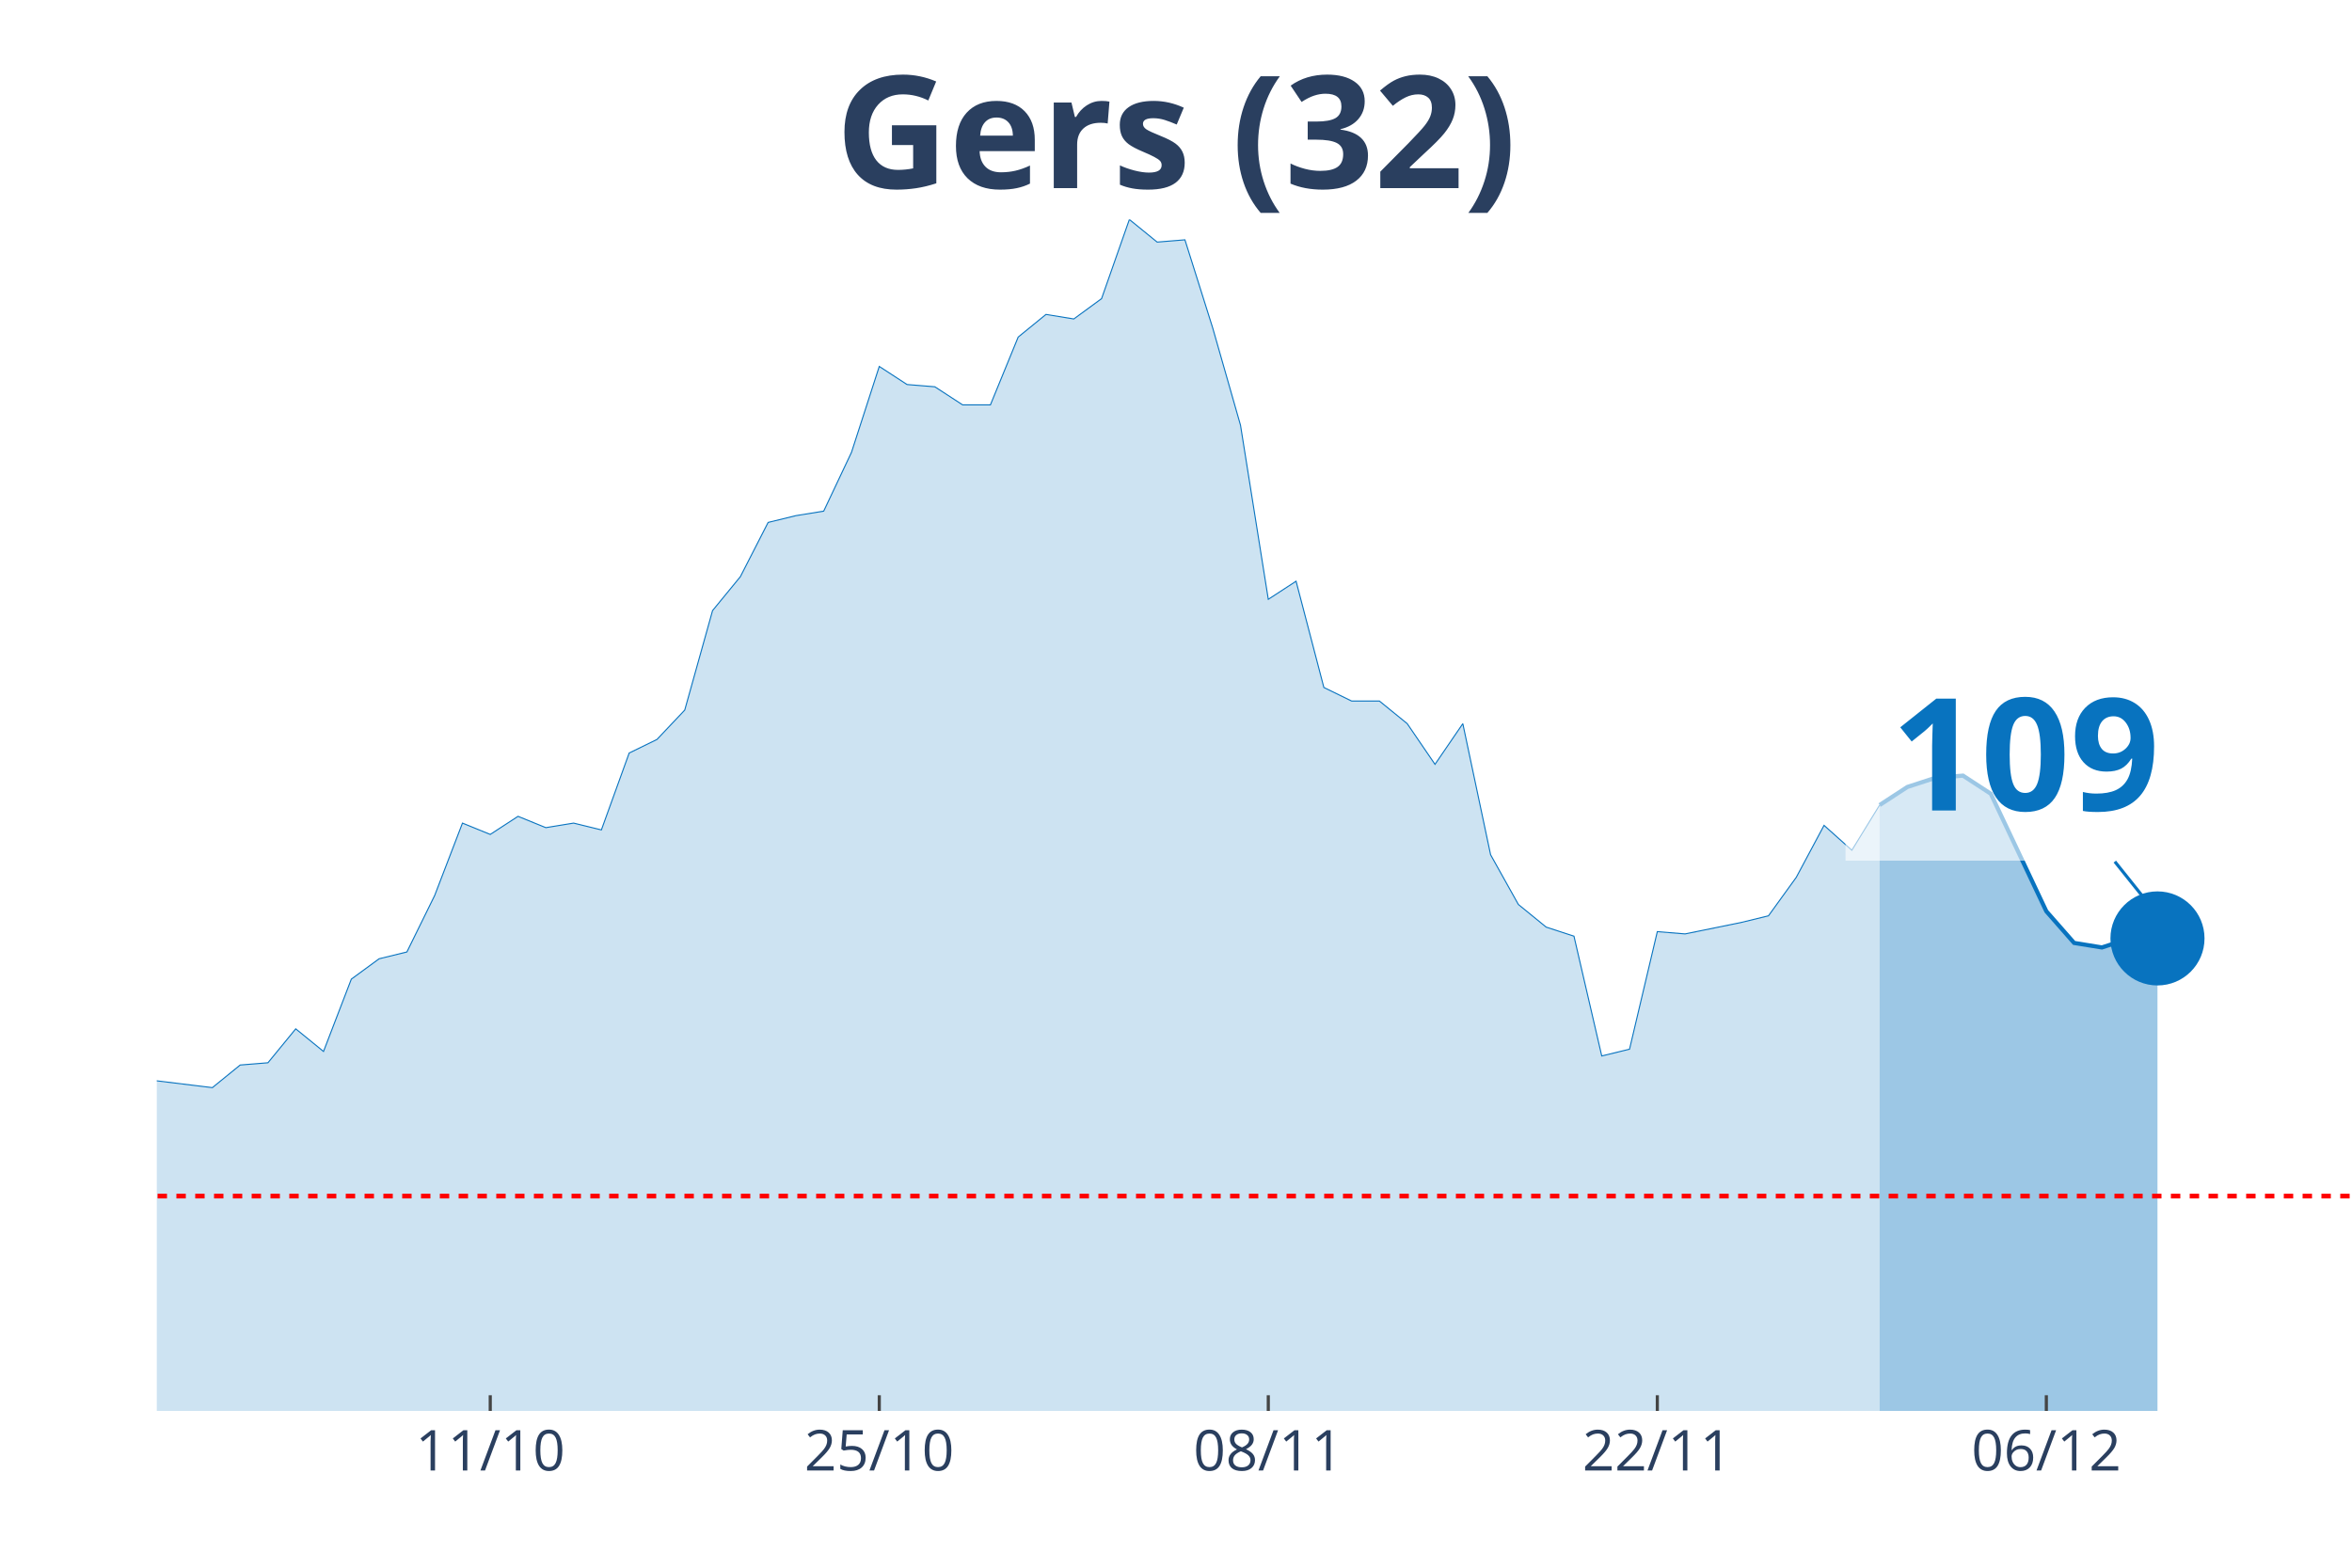
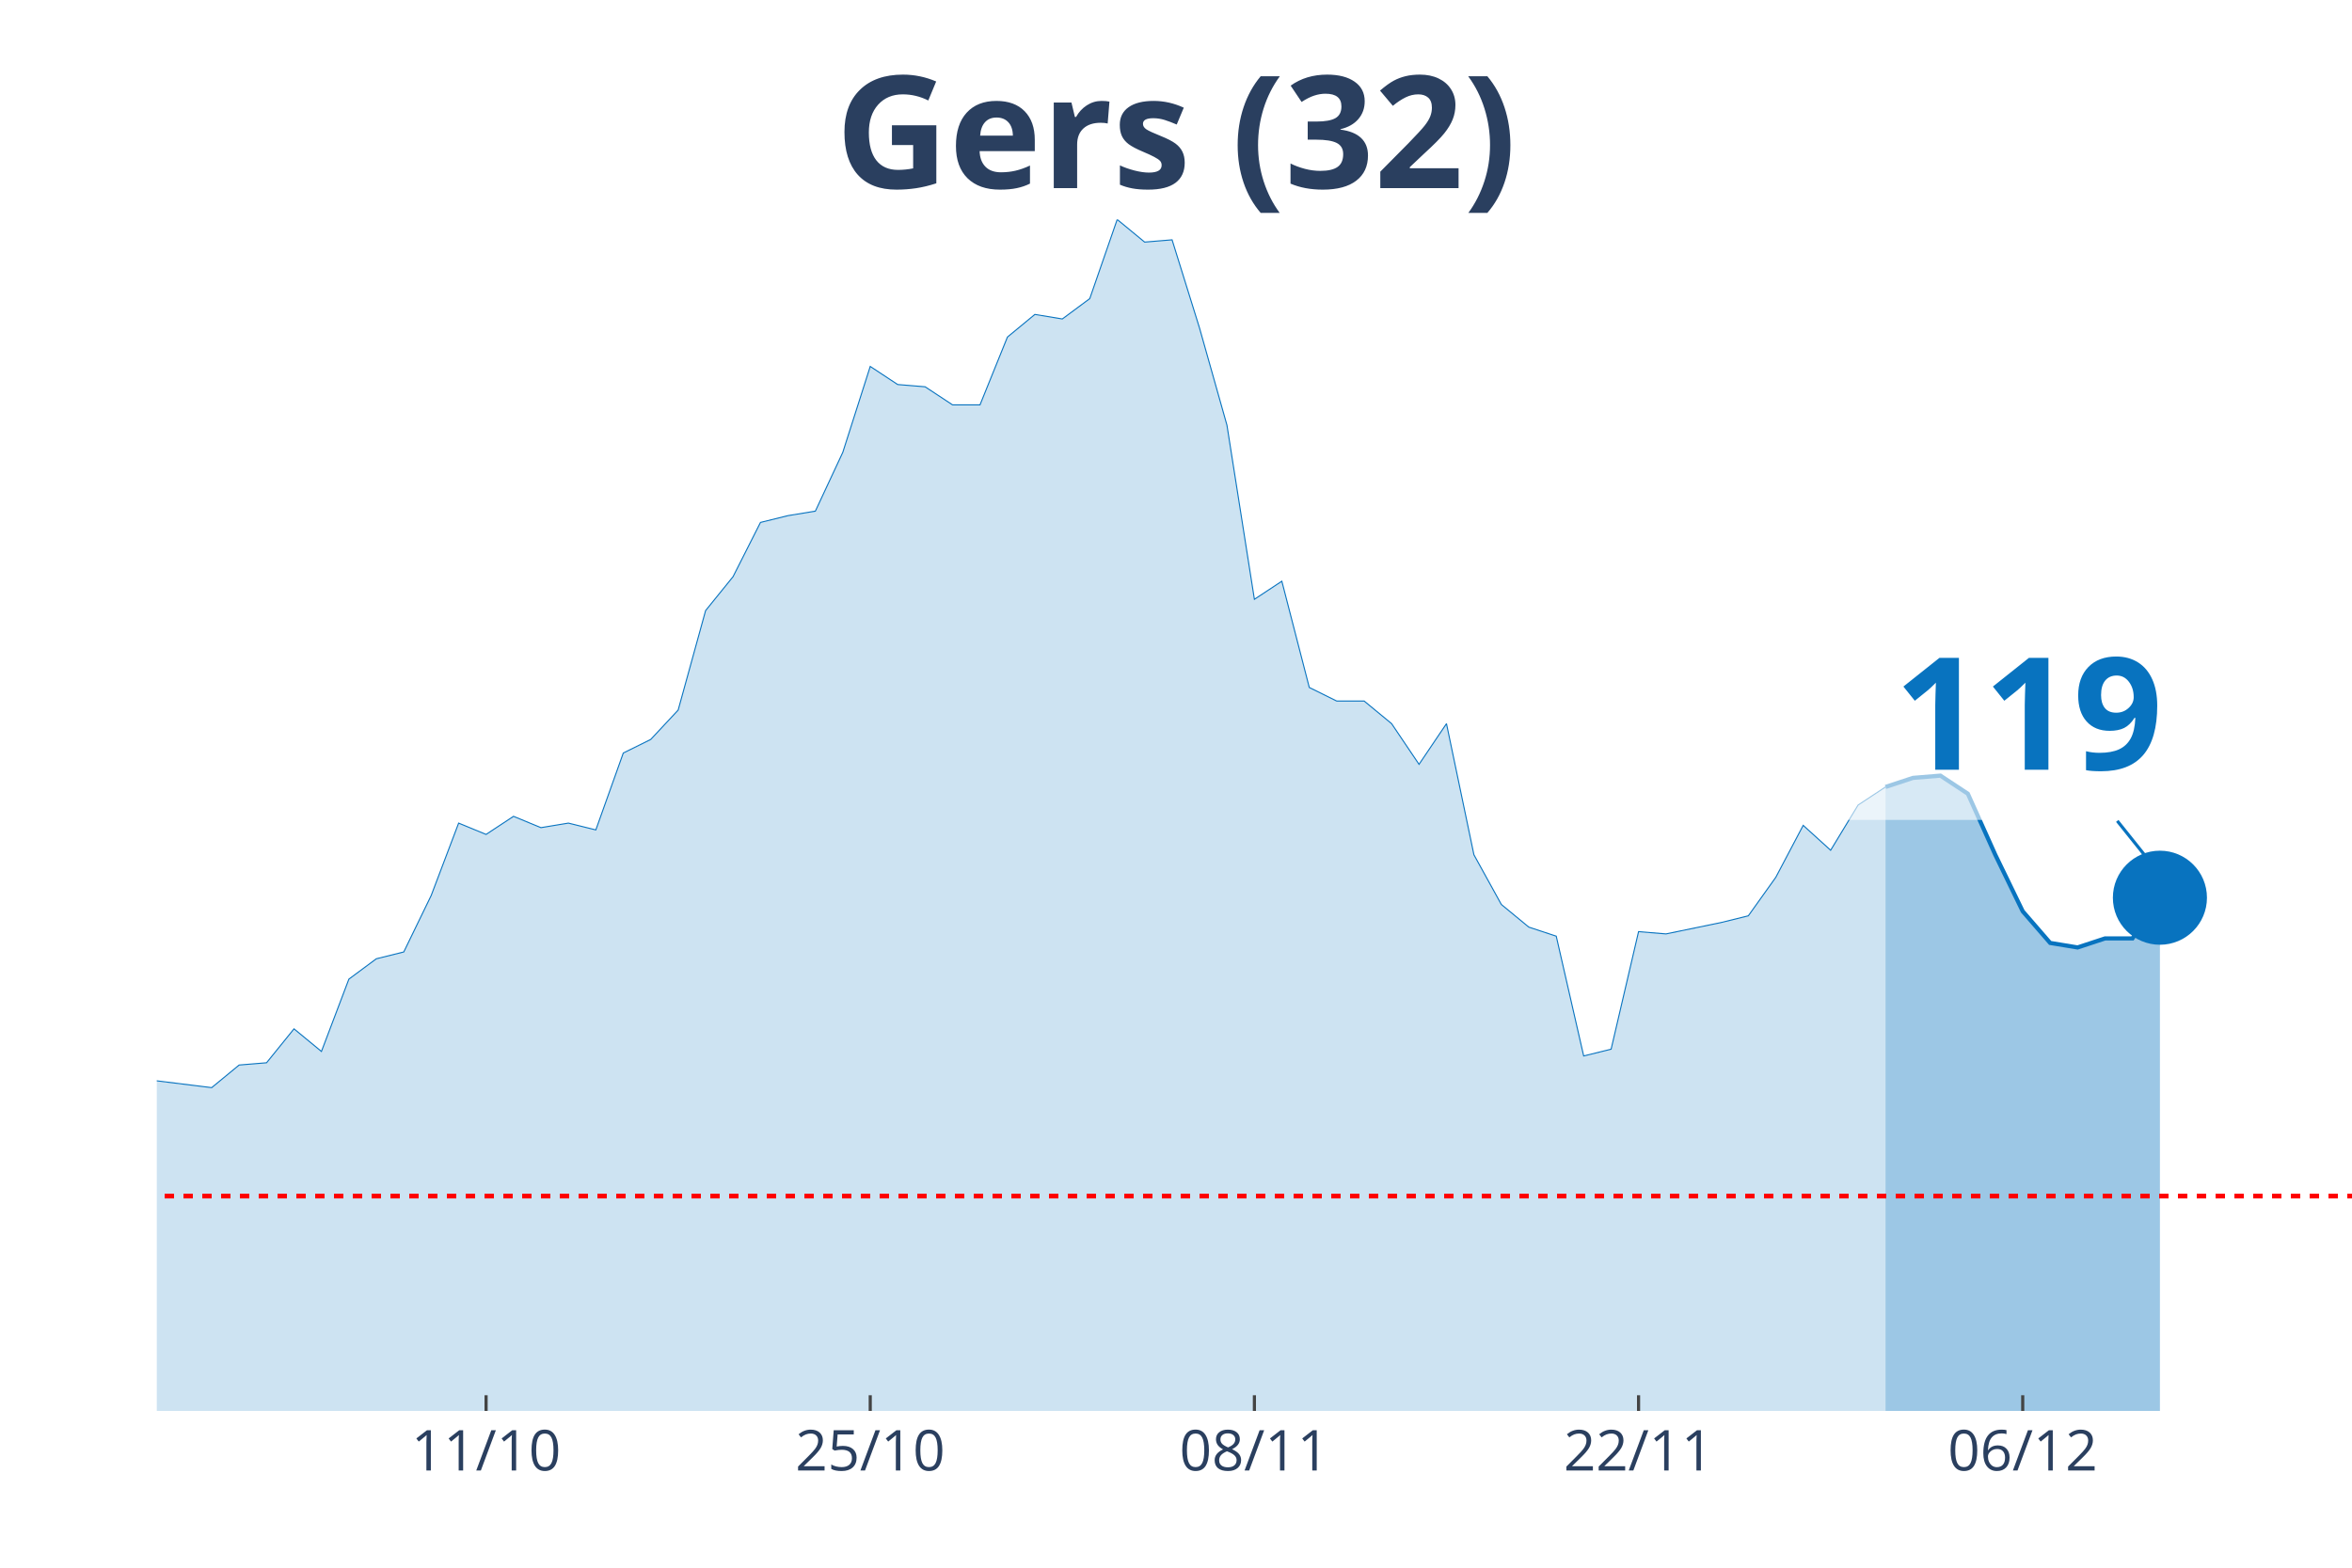
<svg xmlns="http://www.w3.org/2000/svg" class="main-svg" width="1125" height="750" style="" viewBox="0 0 750 500">
  <rect x="0" y="0" width="750" height="500" style="fill: rgb(0, 0, 0); fill-opacity: 0;" />
-   <defs id="defs-eafe49">
+   <defs id="defs-3685aa">
    <g class="clips">
-       <clipPath id="clipeafe49xyplot" class="plotclip">
+       <clipPath id="clip3685aaxyplot" class="plotclip">
        <rect width="700" height="380" />
      </clipPath>
-       <clipPath class="axesclip" id="clipeafe49x">
+       <clipPath class="axesclip" id="clip3685aax">
        <rect x="50" y="0" width="700" height="500" />
      </clipPath>
-       <clipPath class="axesclip" id="clipeafe49y">
+       <clipPath class="axesclip" id="clip3685aay">
        <rect x="0" y="70" width="750" height="380" />
      </clipPath>
-       <clipPath class="axesclip" id="clipeafe49xy">
+       <clipPath class="axesclip" id="clip3685aaxy">
        <rect x="50" y="70" width="700" height="380" />
      </clipPath>
    </g>
    <g class="gradients" />
  </defs>
  <g class="bglayer">
    <rect class="bg" x="50" y="70" width="700" height="380" style="fill: rgb(0, 0, 0); fill-opacity: 0; stroke-width: 0;" />
  </g>
  <g class="layer-below">
    <g class="imagelayer" />
    <g class="shapelayer" />
  </g>
  <g class="cartesianlayer">
    <g class="subplot xy">
      <g class="layer-subplot">
        <g class="shapelayer" />
        <g class="imagelayer" />
      </g>
      <g class="gridlayer">
        <g class="x">
-           <path class="xgrid crisp" transform="translate(156.33,0)" d="M0,70v380" style="stroke: rgb(255, 255, 255); stroke-opacity: 1; stroke-width: 1px;" />
-           <path class="xgrid crisp" transform="translate(280.38,0)" d="M0,70v380" style="stroke: rgb(255, 255, 255); stroke-opacity: 1; stroke-width: 1px;" />
-           <path class="xgrid crisp" transform="translate(404.43,0)" d="M0,70v380" style="stroke: rgb(255, 255, 255); stroke-opacity: 1; stroke-width: 1px;" />
-           <path class="xgrid crisp" transform="translate(528.48,0)" d="M0,70v380" style="stroke: rgb(255, 255, 255); stroke-opacity: 1; stroke-width: 1px;" />
-           <path class="xgrid crisp" transform="translate(652.53,0)" d="M0,70v380" style="stroke: rgb(255, 255, 255); stroke-opacity: 1; stroke-width: 1px;" />
+           <path class="xgrid crisp" transform="translate(155,0)" d="M0,70v380" style="stroke: rgb(255, 255, 255); stroke-opacity: 1; stroke-width: 1px;" />
+           <path class="xgrid crisp" transform="translate(277.5,0)" d="M0,70v380" style="stroke: rgb(255, 255, 255); stroke-opacity: 1; stroke-width: 1px;" />
+           <path class="xgrid crisp" transform="translate(400,0)" d="M0,70v380" style="stroke: rgb(255, 255, 255); stroke-opacity: 1; stroke-width: 1px;" />
+           <path class="xgrid crisp" transform="translate(522.5,0)" d="M0,70v380" style="stroke: rgb(255, 255, 255); stroke-opacity: 1; stroke-width: 1px;" />
+           <path class="xgrid crisp" transform="translate(645,0)" d="M0,70v380" style="stroke: rgb(255, 255, 255); stroke-opacity: 1; stroke-width: 1px;" />
        </g>
        <g class="y" />
      </g>
      <g class="zerolinelayer" />
      <path class="xlines-below" />
      <path class="ylines-below" />
      <g class="overlines-below" />
      <g class="xaxislayer-below" />
      <g class="yaxislayer-below" />
      <g class="overaxes-below" />
-       <g class="plot" transform="translate(50, 70)" clip-path="url('#clipeafe49xyplot')">
+       <g class="plot" transform="translate(50, 70)" clip-path="url('#clip3685aaxyplot')">
        <g class="scatterlayer mlayer">
-           <g class="trace scatter trace05883e" style="stroke-miterlimit: 2;">
+           <g class="trace scatter trace6cbf14" style="stroke-miterlimit: 2;">
            <g class="fills">
              <g>
-                 <path class="js-fill" d="M549.37,380L-1205.06,380L-1205.06,351.16L-1160.76,354.76L-1151.9,369.18L-1134.18,372.07L-1125.32,369.18L-1098.73,364.14L-1089.87,364.86L-939.24,380L-930.38,380L-558.23,373.51L-549.37,372.79L-469.62,372.07L-460.76,369.18L-407.59,367.02L-398.73,361.97L-372.15,352.6L-363.29,351.16L-336.71,350.44L-327.85,348.99L-318.99,349.72L-310.13,325.2L-283.54,322.31L-274.68,316.55L-265.82,317.27L-256.96,308.61L-248.1,324.48L-239.24,325.2L-230.38,324.48L-221.52,310.78L-212.66,297.8L-203.8,276.17L-186.08,257.42L-177.22,255.98L-168.35,255.26L-159.49,251.65L-150.63,255.26L-141.77,227.86L-132.91,224.97L-124.05,224.97L-106.33,224.97L-97.47,208.39L-88.61,210.55L-79.75,255.26L-62.03,256.7L-53.16,255.26L-44.3,256.7L-35.44,275.45L-26.58,278.33L-17.72,271.84L-8.86,266.79L0,274.72L17.72,276.89L26.58,269.68L35.44,268.96L44.3,258.14L53.16,265.35L62.03,242.28L70.89,235.79L79.75,233.62L88.61,215.6L97.47,192.52L106.33,196.13L115.19,190.36L124.05,193.97L132.91,192.52L141.77,194.69L150.63,170.17L159.49,165.84L168.35,156.47L177.22,124.74L186.08,113.93L194.94,96.62L203.8,94.46L212.66,93.02L221.52,74.27L230.38,46.87L239.24,52.64L248.1,53.36L256.96,59.13L265.82,59.13L274.68,37.5L283.54,30.28L292.41,31.73L301.27,25.24L310.13,0L318.99,7.21L327.85,6.49L336.71,34.61L345.57,65.62L354.43,121.14L363.29,115.37L372.15,149.26L381.01,153.59L389.87,153.59L398.73,160.8L407.59,173.78L416.46,160.8L425.32,202.62L434.18,218.48L443.04,225.69L451.9,228.58L460.76,266.79L469.62,264.63L478.48,227.13L487.34,227.86L505.06,224.25L513.92,222.09L522.78,209.83L531.65,193.24L540.51,201.18L549.37,186.76" style="fill: rgb(8, 115, 191); fill-opacity: 0.2; stroke-width: 0;" />
+                 <path class="js-fill" d="M551.25,380L-1190,380L-1190,351.16L-1146.25,354.76L-1137.5,369.18L-1120,372.07L-1111.25,369.18L-1085,364.14L-1076.25,364.86L-945,377.84L-936.25,378.56L-875,378.56L-866.25,378.56L-551.25,373.51L-542.5,372.79L-463.75,372.07L-455,369.18L-402.5,367.02L-393.75,361.97L-367.5,352.6L-358.75,351.16L-341.25,346.83L-332.5,350.44L-315,349.72L-306.25,325.2L-280,322.31L-271.25,316.55L-262.5,317.27L-253.75,308.61L-245,324.48L-236.25,325.2L-227.5,324.48L-218.75,310.78L-210,297.8L-201.25,276.17L-183.75,257.42L-175,255.98L-166.25,255.26L-157.5,251.65L-148.75,255.26L-140,227.86L-131.25,224.97L-122.5,224.97L-105,224.97L-96.25,208.39L-87.5,210.55L-78.75,255.26L-61.25,256.7L-52.5,255.26L-43.75,256.7L-35,275.45L-26.25,278.33L-17.5,271.84L-8.75,266.79L0,274.72L17.5,276.89L26.25,269.68L35,268.96L43.75,258.14L52.5,265.35L61.25,242.28L70,235.79L78.75,233.62L87.5,215.6L96.25,192.52L105,196.13L113.75,190.36L122.5,193.97L131.25,192.52L140,194.69L148.75,170.17L157.5,165.84L166.25,156.47L175,124.74L183.75,113.93L192.5,96.62L201.25,94.46L210,93.02L218.75,74.27L227.5,46.87L236.25,52.64L245,53.36L253.75,59.13L262.5,59.13L271.25,37.5L280,30.28L288.75,31.73L297.5,25.24L306.25,0L315,7.21L323.75,6.49L332.5,34.61L341.25,65.62L350,121.14L358.75,115.37L367.5,149.26L376.25,153.59L385,153.59L393.75,160.8L402.5,173.78L411.25,160.8L420,202.62L428.75,218.48L437.5,225.69L446.25,228.58L455,266.79L463.75,264.63L472.5,227.13L481.25,227.86L498.75,224.25L507.5,222.09L516.25,209.83L525,193.24L533.75,201.18L542.5,186.76L551.25,180.99" style="fill: rgb(8, 115, 191); fill-opacity: 0.2; stroke-width: 0;" />
              </g>
            </g>
            <g class="errorbars" />
            <g class="lines">
-               <path class="js-line" d="M-1205.06,351.16L-1160.76,354.76L-1151.9,369.18L-1134.18,372.07L-1125.32,369.18L-1098.73,364.14L-1089.87,364.86L-939.24,380L-930.38,380L-558.23,373.51L-549.37,372.79L-469.62,372.07L-460.76,369.18L-407.59,367.02L-398.73,361.97L-372.15,352.6L-363.29,351.16L-336.71,350.44L-327.85,348.99L-318.99,349.72L-310.13,325.2L-283.54,322.31L-274.68,316.55L-265.82,317.27L-256.96,308.61L-248.1,324.48L-239.24,325.2L-230.38,324.48L-221.52,310.78L-212.66,297.8L-203.8,276.17L-186.08,257.42L-177.22,255.98L-168.35,255.26L-159.49,251.65L-150.63,255.26L-141.77,227.86L-132.91,224.97L-124.05,224.97L-106.33,224.97L-97.47,208.39L-88.61,210.55L-79.75,255.26L-62.03,256.7L-53.16,255.26L-44.3,256.7L-35.44,275.45L-26.58,278.33L-17.72,271.84L-8.86,266.79L0,274.72L17.72,276.89L26.58,269.68L35.44,268.96L44.3,258.14L53.16,265.35L62.03,242.28L70.89,235.79L79.75,233.62L88.61,215.6L97.47,192.52L106.33,196.13L115.19,190.36L124.05,193.97L132.91,192.52L141.77,194.69L150.63,170.17L159.49,165.84L168.35,156.47L177.22,124.74L186.08,113.93L194.94,96.62L203.8,94.46L212.66,93.02L221.52,74.27L230.38,46.87L239.24,52.64L248.1,53.36L256.96,59.13L265.82,59.13L274.68,37.5L283.54,30.28L292.41,31.73L301.27,25.24L310.13,0L318.99,7.21L327.85,6.49L336.71,34.61L345.57,65.62L354.43,121.14L363.29,115.37L372.15,149.26L381.01,153.59L389.87,153.59L398.73,160.8L407.59,173.78L416.46,160.8L425.32,202.62L434.18,218.48L443.04,225.69L451.9,228.58L460.76,266.79L469.62,264.63L478.48,227.13L487.34,227.86L505.06,224.25L513.92,222.09L522.78,209.83L531.65,193.24L540.51,201.18L549.37,186.76" style="vector-effect: non-scaling-stroke; fill: none; stroke: rgb(8, 115, 191); stroke-opacity: 1; stroke-width: 0.5px; opacity: 1;" />
+               <path class="js-line" d="M-1190,351.16L-1146.25,354.76L-1137.5,369.18L-1120,372.07L-1111.25,369.18L-1085,364.14L-1076.25,364.86L-945,377.84L-936.25,378.56L-875,378.56L-866.25,378.56L-551.25,373.51L-542.5,372.79L-463.75,372.07L-455,369.18L-402.5,367.02L-393.75,361.97L-367.5,352.6L-358.75,351.16L-341.25,346.83L-332.5,350.44L-315,349.72L-306.25,325.2L-280,322.31L-271.25,316.55L-262.5,317.27L-253.75,308.61L-245,324.48L-236.25,325.2L-227.5,324.48L-218.75,310.78L-210,297.8L-201.25,276.17L-183.75,257.42L-175,255.98L-166.25,255.26L-157.5,251.65L-148.75,255.26L-140,227.86L-131.25,224.97L-122.5,224.97L-105,224.97L-96.25,208.39L-87.5,210.55L-78.75,255.26L-61.25,256.7L-52.5,255.26L-43.75,256.7L-35,275.45L-26.25,278.33L-17.5,271.84L-8.75,266.79L0,274.72L17.5,276.89L26.25,269.68L35,268.96L43.75,258.14L52.5,265.35L61.25,242.28L70,235.79L78.75,233.62L87.5,215.6L96.25,192.52L105,196.13L113.75,190.36L122.5,193.97L131.25,192.52L140,194.69L148.75,170.17L157.5,165.84L166.25,156.47L175,124.74L183.75,113.93L192.5,96.62L201.25,94.46L210,93.02L218.75,74.27L227.5,46.87L236.25,52.64L245,53.36L253.75,59.13L262.5,59.13L271.25,37.5L280,30.28L288.75,31.73L297.5,25.24L306.25,0L315,7.21L323.75,6.49L332.5,34.61L341.25,65.62L350,121.14L358.75,115.37L367.5,149.26L376.25,153.59L385,153.59L393.75,160.8L402.5,173.78L411.25,160.8L420,202.62L428.75,218.48L437.5,225.69L446.25,228.58L455,266.79L463.75,264.63L472.5,227.13L481.25,227.86L498.75,224.25L507.5,222.09L516.25,209.83L525,193.24L533.75,201.18L542.5,186.76L551.25,180.99" style="vector-effect: non-scaling-stroke; fill: none; stroke: rgb(8, 115, 191); stroke-opacity: 1; stroke-width: 0.5px; opacity: 1;" />
            </g>
            <g class="points" />
            <g class="text" />
          </g>
-           <g class="trace scatter tracecec3ff" style="stroke-miterlimit: 2;">
+           <g class="trace scatter trace7dccc9" style="stroke-miterlimit: 2;">
            <g class="fills">
              <g>
-                 <path class="js-fill" d="M637.97,380L549.37,380L549.37,186.76L558.23,180.99L567.09,178.1L575.95,177.38L584.81,183.15L602.53,220.65L611.39,230.74L620.25,232.18L629.11,229.3L637.97,229.3" style="fill: rgb(8, 115, 191); fill-opacity: 0.4; stroke-width: 0;" />
+                 <path class="js-fill" d="M638.75,380L551.25,380L551.25,180.99L560,178.1L568.75,177.38L577.5,183.15L586.25,202.62L595,220.65L603.75,230.74L612.5,232.18L621.25,229.3L630,229.3L638.75,216.32" style="fill: rgb(8, 115, 191); fill-opacity: 0.4; stroke-width: 0;" />
              </g>
            </g>
            <g class="errorbars" />
            <g class="lines">
-               <path class="js-line" d="M549.37,186.76L558.23,180.99L567.09,178.1L575.95,177.38L584.81,183.15L602.53,220.65L611.39,230.74L620.25,232.18L629.11,229.3L637.97,229.3" style="vector-effect: non-scaling-stroke; fill: none; stroke: rgb(8, 115, 191); stroke-opacity: 1; stroke-width: 2px; opacity: 1;" />
+               <path class="js-line" d="M551.25,180.99L560,178.1L568.75,177.38L577.5,183.15L586.25,202.62L595,220.65L603.75,230.74L612.5,232.18L621.25,229.3L630,229.3L638.75,216.32" style="vector-effect: non-scaling-stroke; fill: none; stroke: rgb(8, 115, 191); stroke-opacity: 1; stroke-width: 2px; opacity: 1;" />
            </g>
            <g class="points" />
            <g class="text" />
          </g>
-           <g class="trace scatter trace2bb3d1" style="stroke-miterlimit: 2; opacity: 1;">
+           <g class="trace scatter trace03ed95" style="stroke-miterlimit: 2; opacity: 1;">
            <g class="fills" />
            <g class="errorbars" />
            <g class="lines" />
            <g class="points">
-               <path class="point" transform="translate(637.97,229.3)" d="M15,0A15,15 0 1,1 0,-15A15,15 0 0,1 15,0Z" style="opacity: 1; stroke-width: 0px; fill: rgb(8, 115, 191); fill-opacity: 1;" />
+               <path class="point" transform="translate(638.75,216.32)" d="M15,0A15,15 0 1,1 0,-15A15,15 0 0,1 15,0Z" style="opacity: 1; stroke-width: 0px; fill: rgb(8, 115, 191); fill-opacity: 1;" />
            </g>
            <g class="text" />
          </g>
        </g>
      </g>
      <g class="overplot" />
      <path class="xlines-above crisp" style="fill: none; stroke-width: 1px; stroke: rgb(0, 0, 0); stroke-opacity: 0;" d="" />
      <path class="ylines-above crisp" style="fill: none;" d="M0,0" />
      <g class="overlines-above" />
      <g class="xaxislayer-above">
-         <path class="xtick ticks crisp" d="M0,450v-5" transform="translate(156.33,0)" style="stroke: rgb(68, 68, 68); stroke-opacity: 1; stroke-width: 1px;" />
-         <path class="xtick ticks crisp" d="M0,450v-5" transform="translate(280.38,0)" style="stroke: rgb(68, 68, 68); stroke-opacity: 1; stroke-width: 1px;" />
-         <path class="xtick ticks crisp" d="M0,450v-5" transform="translate(404.43,0)" style="stroke: rgb(68, 68, 68); stroke-opacity: 1; stroke-width: 1px;" />
-         <path class="xtick ticks crisp" d="M0,450v-5" transform="translate(528.48,0)" style="stroke: rgb(68, 68, 68); stroke-opacity: 1; stroke-width: 1px;" />
-         <path class="xtick ticks crisp" d="M0,450v-5" transform="translate(652.53,0)" style="stroke: rgb(68, 68, 68); stroke-opacity: 1; stroke-width: 1px;" />
+         <path class="xtick ticks crisp" d="M0,450v-5" transform="translate(155,0)" style="stroke: rgb(68, 68, 68); stroke-opacity: 1; stroke-width: 1px;" />
+         <path class="xtick ticks crisp" d="M0,450v-5" transform="translate(277.5,0)" style="stroke: rgb(68, 68, 68); stroke-opacity: 1; stroke-width: 1px;" />
+         <path class="xtick ticks crisp" d="M0,450v-5" transform="translate(400,0)" style="stroke: rgb(68, 68, 68); stroke-opacity: 1; stroke-width: 1px;" />
+         <path class="xtick ticks crisp" d="M0,450v-5" transform="translate(522.5,0)" style="stroke: rgb(68, 68, 68); stroke-opacity: 1; stroke-width: 1px;" />
+         <path class="xtick ticks crisp" d="M0,450v-5" transform="translate(645,0)" style="stroke: rgb(68, 68, 68); stroke-opacity: 1; stroke-width: 1px;" />
        <g class="xtick">
-           <text text-anchor="middle" x="0" y="469" transform="translate(156.33,0)" style="font-family: 'Open Sans', verdana, arial, sans-serif; font-size: 18px; fill: rgb(42, 63, 95); fill-opacity: 1; white-space: pre;">11/10</text>
+           <text text-anchor="middle" x="0" y="469" transform="translate(155,0)" style="font-family: 'Open Sans', verdana, arial, sans-serif; font-size: 18px; fill: rgb(42, 63, 95); fill-opacity: 1; white-space: pre;">11/10</text>
        </g>
        <g class="xtick">
-           <text text-anchor="middle" x="0" y="469" transform="translate(280.38,0)" style="font-family: 'Open Sans', verdana, arial, sans-serif; font-size: 18px; fill: rgb(42, 63, 95); fill-opacity: 1; white-space: pre;">25/10</text>
+           <text text-anchor="middle" x="0" y="469" transform="translate(277.5,0)" style="font-family: 'Open Sans', verdana, arial, sans-serif; font-size: 18px; fill: rgb(42, 63, 95); fill-opacity: 1; white-space: pre;">25/10</text>
        </g>
        <g class="xtick">
-           <text text-anchor="middle" x="0" y="469" transform="translate(404.43,0)" style="font-family: 'Open Sans', verdana, arial, sans-serif; font-size: 18px; fill: rgb(42, 63, 95); fill-opacity: 1; white-space: pre;">08/11</text>
+           <text text-anchor="middle" x="0" y="469" transform="translate(400,0)" style="font-family: 'Open Sans', verdana, arial, sans-serif; font-size: 18px; fill: rgb(42, 63, 95); fill-opacity: 1; white-space: pre;">08/11</text>
        </g>
        <g class="xtick">
-           <text text-anchor="middle" x="0" y="469" transform="translate(528.48,0)" style="font-family: 'Open Sans', verdana, arial, sans-serif; font-size: 18px; fill: rgb(42, 63, 95); fill-opacity: 1; white-space: pre;">22/11</text>
+           <text text-anchor="middle" x="0" y="469" transform="translate(522.5,0)" style="font-family: 'Open Sans', verdana, arial, sans-serif; font-size: 18px; fill: rgb(42, 63, 95); fill-opacity: 1; white-space: pre;">22/11</text>
        </g>
        <g class="xtick">
-           <text text-anchor="middle" x="0" y="469" transform="translate(652.53,0)" style="font-family: 'Open Sans', verdana, arial, sans-serif; font-size: 18px; fill: rgb(42, 63, 95); fill-opacity: 1; white-space: pre;">06/12</text>
+           <text text-anchor="middle" x="0" y="469" transform="translate(645,0)" style="font-family: 'Open Sans', verdana, arial, sans-serif; font-size: 18px; fill: rgb(42, 63, 95); fill-opacity: 1; white-space: pre;">06/12</text>
        </g>
      </g>
      <g class="yaxislayer-above" />
      <g class="overaxes-above" />
    </g>
  </g>
  <g class="polarlayer" />
  <g class="ternarylayer" />
  <g class="geolayer" />
  <g class="funnelarealayer" />
  <g class="pielayer" />
  <g class="treemaplayer" />
  <g class="sunburstlayer" />
  <g class="glimages" />
-   <defs id="topdefs-eafe49">
+   <defs id="topdefs-3685aa">
    <g class="clips" />
  </defs>
  <g class="layer-above">
    <g class="imagelayer" />
    <g class="shapelayer">
-       <path data-index="0" fill-rule="evenodd" d="M-4929.75,381.48L1547.47,381.48" clip-path="url('#clipeafe49xy')" style="opacity: 1; stroke: rgb(255, 0, 0); stroke-opacity: 1; fill: rgb(0, 0, 0); fill-opacity: 0; stroke-dasharray: 3px, 3px; stroke-width: 1.5px;" />
+       <path data-index="0" fill-rule="evenodd" d="M-4867.5,381.48L1528.75,381.48" clip-path="url('#clip3685aaxy')" style="opacity: 1; stroke: rgb(255, 0, 0); stroke-opacity: 1; fill: rgb(0, 0, 0); fill-opacity: 0; stroke-dasharray: 3px, 3px; stroke-width: 1.5px;" />
    </g>
  </g>
  <g class="infolayer">
    <g class="g-gtitle">
      <text class="gtitle" x="375" y="25" text-anchor="middle" dy="0.7em" style="font-family: 'Open Sans', verdana, arial, sans-serif; font-size: 50px; fill: rgb(42, 63, 95); opacity: 1; font-weight: normal; white-space: pre;">
        <tspan style="font-weight:bold">Gers (32)</tspan>
      </text>
    </g>
    <g class="g-xtitle" />
    <g class="annotation" data-index="0" style="opacity: 1;">
-       <g class="annotation-text-g" transform="rotate(0,645.97,239.3)">
-         <g class="cursor-pointer" transform="translate(588, 203)">
+       <g class="annotation-text-g" transform="rotate(0,646.75,226.32)">
+         <g class="cursor-pointer" transform="translate(589, 190)">
          <rect class="bg" x="0.5" y="0.5" width="115" height="71" style="stroke-width: 1px; stroke: rgb(0, 0, 0); stroke-opacity: 0; fill: rgb(255, 255, 255); fill-opacity: 0.6;" />
          <text class="annotation-text" text-anchor="middle" x="57.812" y="55.5" style="font-family: 'Open Sans', verdana, arial, sans-serif; font-size: 50px; fill: rgb(8, 115, 191); fill-opacity: 1; white-space: pre;">
-             <tspan style="font-weight:bold">109 </tspan>
+             <tspan style="font-weight:bold">119 </tspan>
          </text>
        </g>
      </g>
      <g class="annotation-arrow-g" style="opacity: 1;">
-         <path d="M674.37,274.8L685.97,289.3" style="stroke-width: 1px; stroke: rgb(8, 115, 191); stroke-opacity: 1; stroke-dasharray: 0px, 0px, 18.569px, 18.569px;" />
+         <path d="M675.15,261.82L686.75,276.32" style="stroke-width: 1px; stroke: rgb(8, 115, 191); stroke-opacity: 1; stroke-dasharray: 0px, 0px, 18.569px, 18.569px;" />
      </g>
    </g>
  </g>
</svg>
